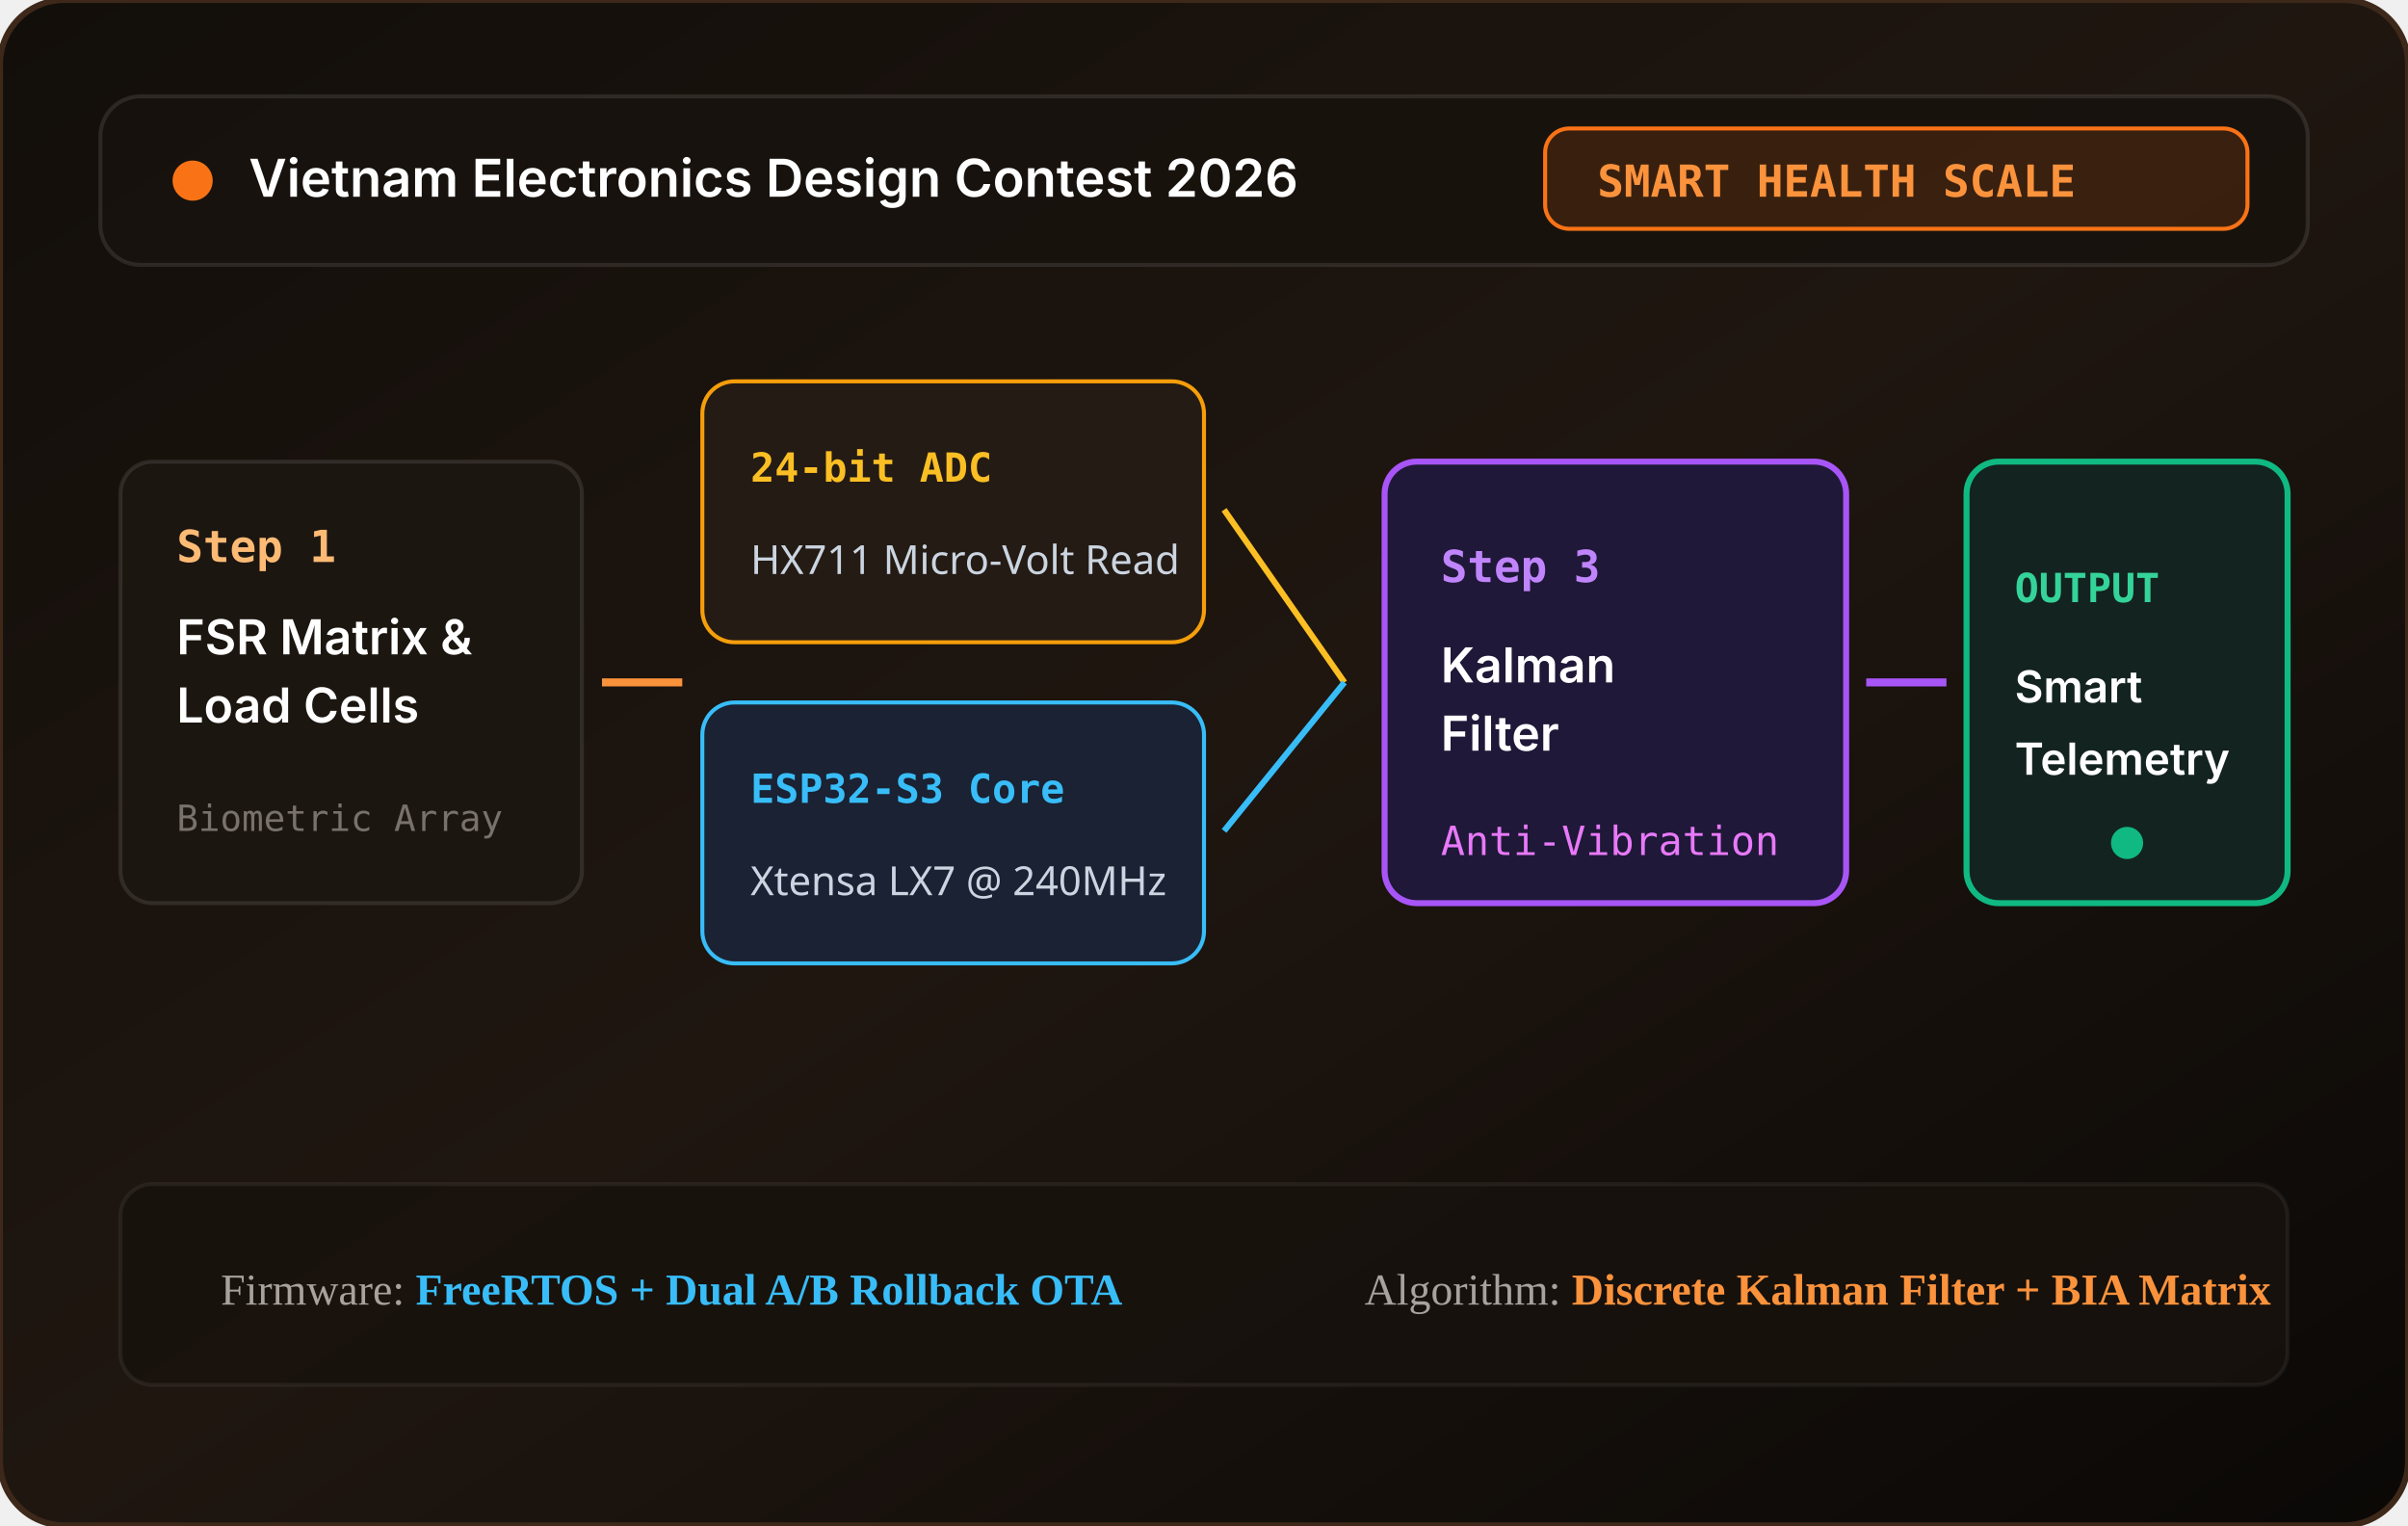
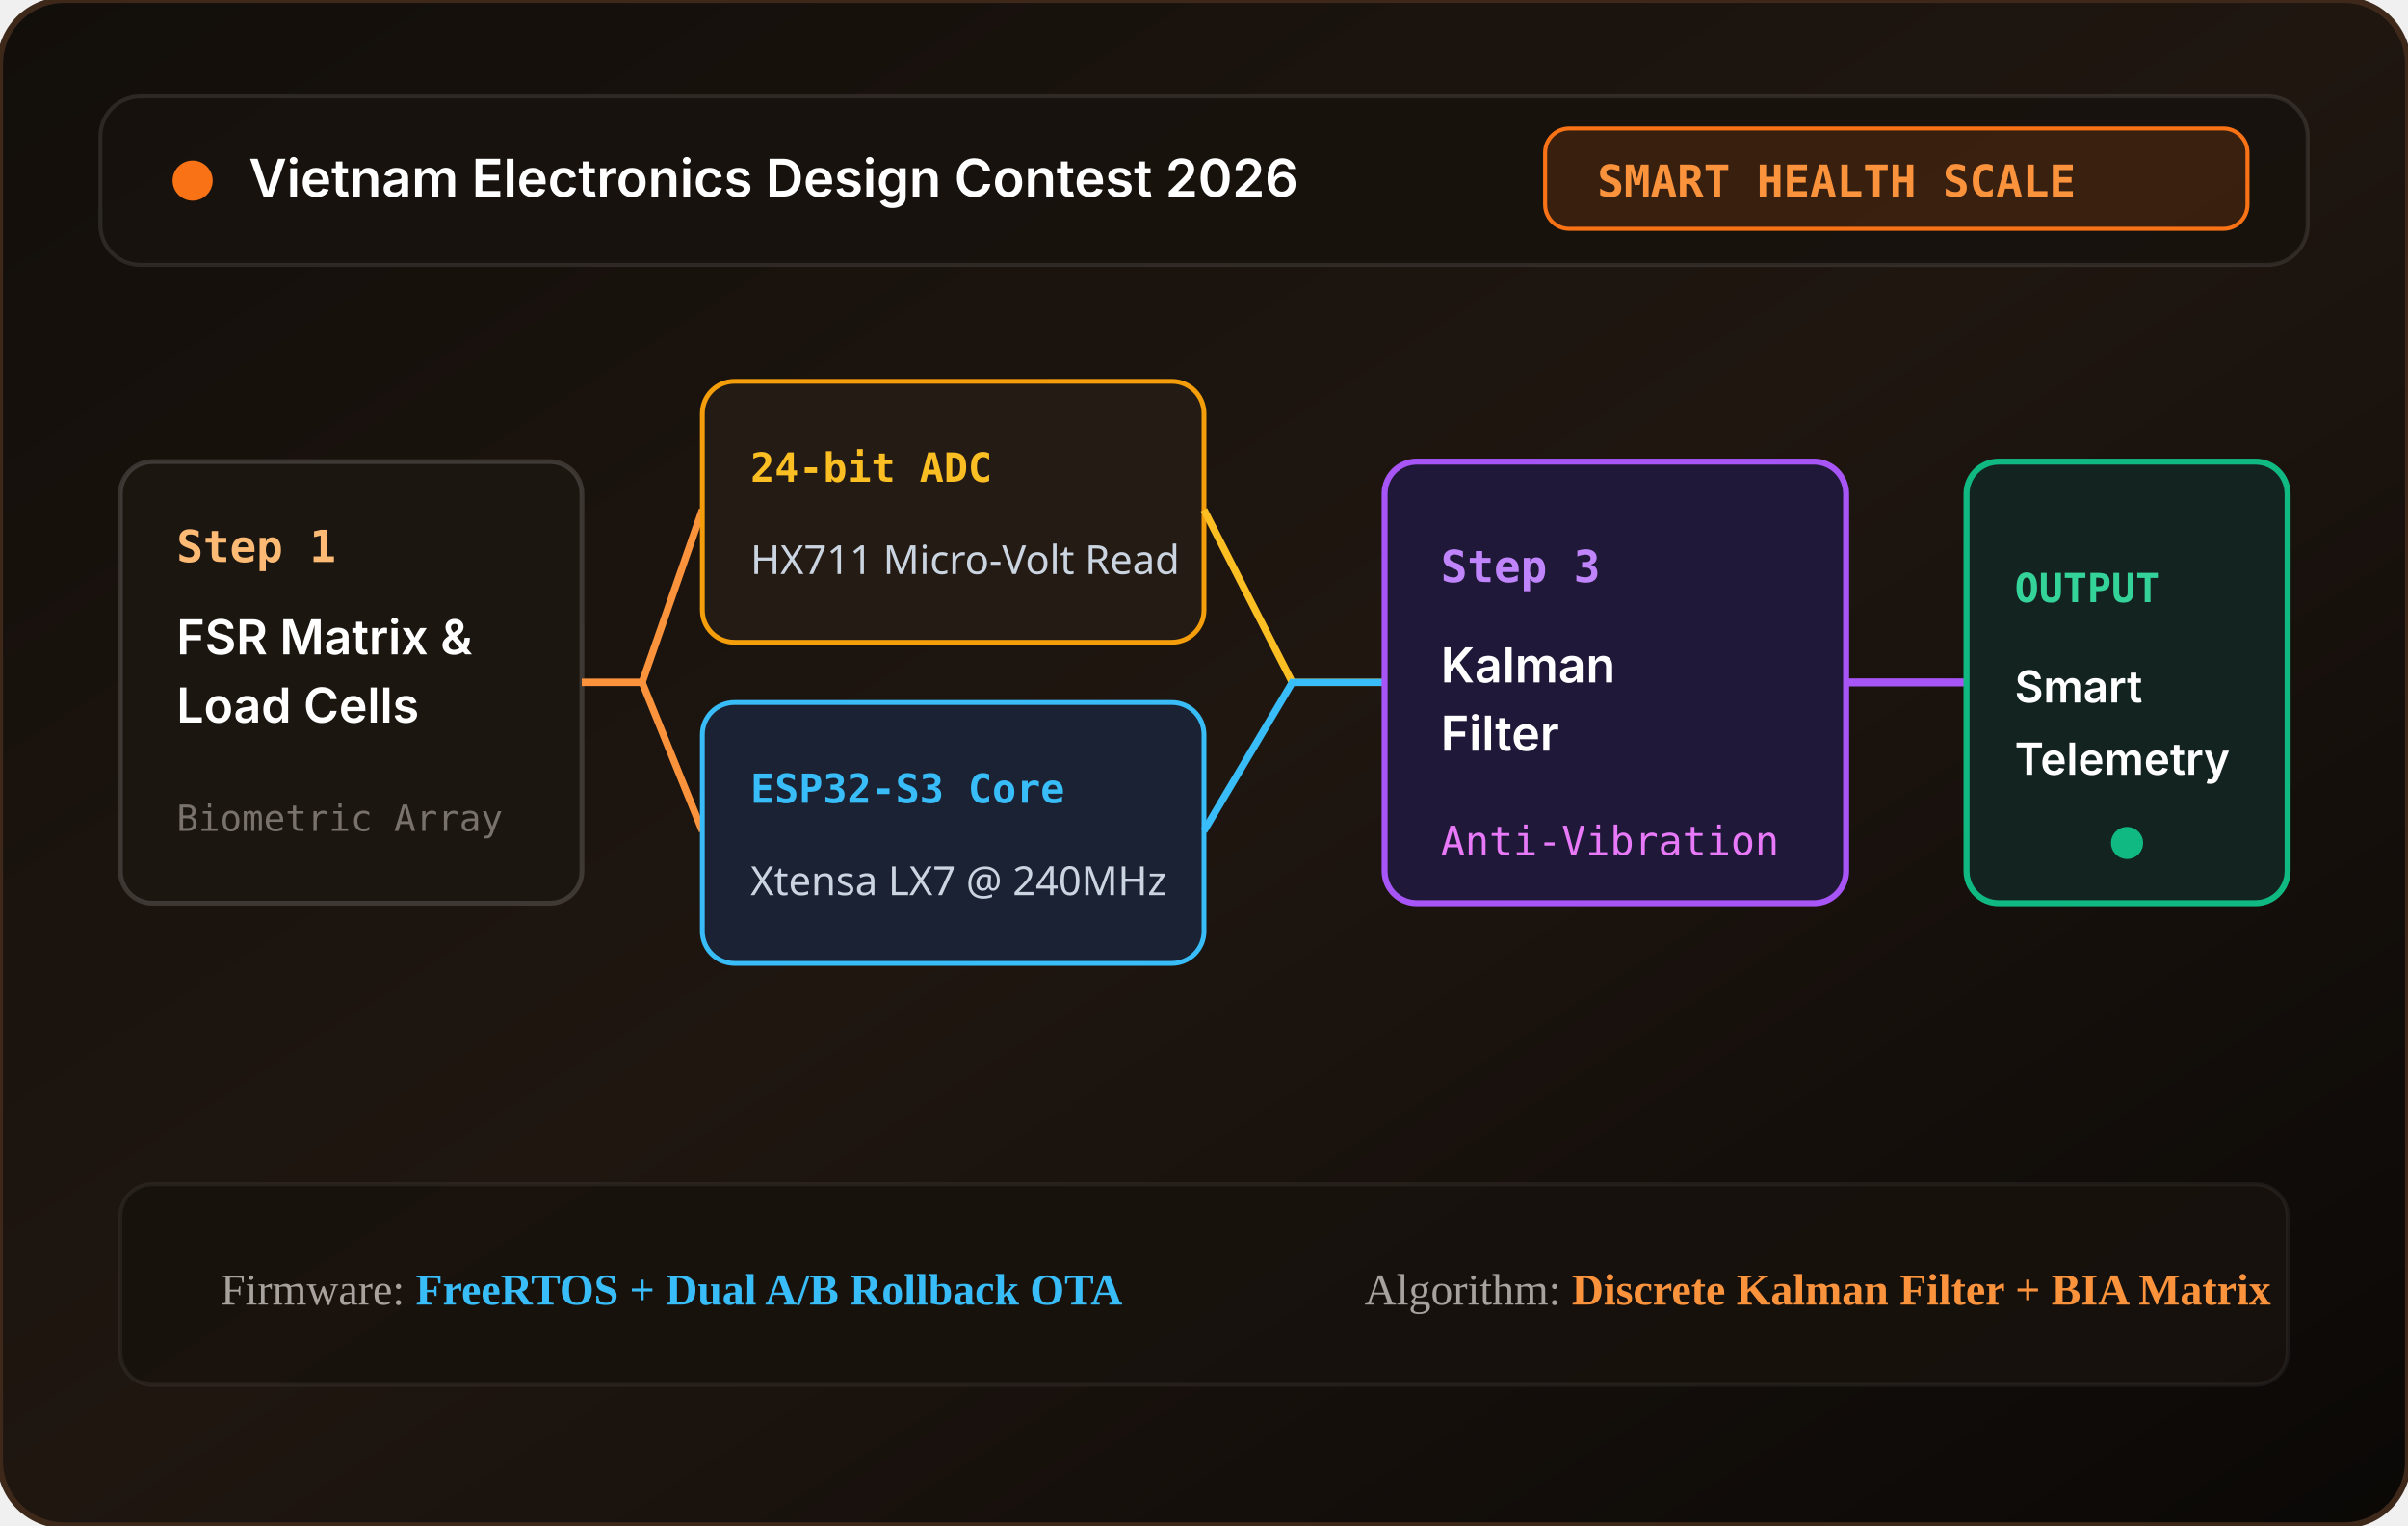
<svg xmlns="http://www.w3.org/2000/svg" width="600" height="380" viewBox="0 0 600 380" fill="none">
  <defs>
    <linearGradient id="bgGrad4" x1="0%" y1="0%" x2="100%" y2="100%">
      <stop offset="0%" stop-color="#120e0a" />
      <stop offset="50%" stop-color="#1f1610" />
      <stop offset="100%" stop-color="#0a0806" />
    </linearGradient>
  </defs>
  <rect width="600" height="380" rx="16" fill="url(#bgGrad4)" stroke="#3d281a" stroke-width="1.5" />
  <rect x="25" y="24" width="550" height="42" rx="10" fill="rgba(24, 18, 14, 0.9)" stroke="rgba(255,255,255,0.1)" />
  <circle cx="48" cy="45" r="5" fill="#f97316" />
  <text x="62" y="49" fill="#ffffff" font-family="'Inter', sans-serif" font-size="13" font-weight="600">Vietnam Electronics Design Contest 2026</text>
  <rect x="385" y="32" width="175" height="25" rx="6" fill="rgba(249, 115, 22, 0.15)" stroke="#f97316" stroke-width="1" />
  <text x="398" y="49" fill="#fb923c" font-family="'JetBrains Mono', monospace" font-size="11" font-weight="600">SMART HEALTH SCALE</text>
  <g transform="translate(30, 95)">
-     <rect x="0" y="20" width="115" height="110" rx="8" fill="#1c1611" stroke="rgba(255,255,255,0.1)" />
+     <rect x="0" y="20" width="115" height="110" rx="8" fill="#1c1611" stroke="rgba(255,255,255,0.15)" stroke-width="1.2" />
    <text x="14" y="45" fill="#fdba74" font-family="'JetBrains Mono', monospace" font-size="11" font-weight="bold">Step 1</text>
    <text x="14" y="68" fill="#fff" font-family="'Inter', sans-serif" font-size="12" font-weight="600">FSR Matrix &amp;</text>
    <text x="14" y="85" fill="#fff" font-family="'Inter', sans-serif" font-size="12" font-weight="600">Load Cells</text>
    <text x="14" y="112" fill="#78716c" font-size="9" font-family="monospace">Biometric Array</text>
-     <path d="M 120 75 L 140 75" stroke="#fb923c" stroke-width="2" />
+     <path d="M 115 75 L 130 75 L 145 32" stroke="#fb923c" stroke-width="1.8" />
+     <path d="M 115 75 L 130 75 L 145 112" stroke="#fb923c" stroke-width="1.8" />
    <g transform="translate(145, 0)">
-       <rect x="0" y="0" width="125" height="65" rx="8" fill="#241b14" stroke="#f59e0b" stroke-width="1" />
+       <rect x="0" y="0" width="125" height="65" rx="8" fill="#241b14" stroke="#f59e0b" stroke-width="1.2" />
      <text x="12" y="25" fill="#fbbf24" font-family="'JetBrains Mono', monospace" font-size="10" font-weight="bold">24-bit ADC</text>
      <text x="12" y="48" fill="#cbd5e1" font-size="10" font-family="sans-serif">HX711 Micro-Volt Read</text>
-       <rect x="0" y="80" width="125" height="65" rx="8" fill="#1a2233" stroke="#38bdf8" stroke-width="1" />
+       <rect x="0" y="80" width="125" height="65" rx="8" fill="#1a2233" stroke="#38bdf8" stroke-width="1.2" />
      <text x="12" y="105" fill="#38bdf8" font-family="'JetBrains Mono', monospace" font-size="10" font-weight="bold">ESP32-S3 Core</text>
      <text x="12" y="128" fill="#cbd5e1" font-size="10" font-family="sans-serif">Xtensa LX7 @ 240MHz</text>
    </g>
-     <path d="M 275 32 L 305 75" stroke="#fbbf24" stroke-width="1.5" />
-     <path d="M 275 112 L 305 75" stroke="#38bdf8" stroke-width="1.5" />
+     <path d="M 270 32 L 292 75 L 315 75" stroke="#fbbf24" stroke-width="1.8" />
+     <path d="M 270 112 L 292 75 L 315 75" stroke="#38bdf8" stroke-width="1.8" />
    <g transform="translate(315, 20)">
      <rect x="0" y="0" width="115" height="110" rx="8" fill="#1f1838" stroke="#a855f7" stroke-width="1.5" />
      <text x="14" y="30" fill="#c084fc" font-family="'JetBrains Mono', monospace" font-size="11" font-weight="bold">Step 3</text>
      <text x="14" y="55" fill="#fff" font-family="'Inter', sans-serif" font-size="12" font-weight="600">Kalman</text>
      <text x="14" y="72" fill="#fff" font-family="'Inter', sans-serif" font-size="12" font-weight="600">Filter</text>
      <text x="14" y="98" fill="#e879f9" font-size="10" font-family="monospace">Anti-Vibration</text>
    </g>
-     <path d="M 435 75 L 455 75" stroke="#a855f7" stroke-width="2" />
+     <path d="M 430 75 L 460 75" stroke="#a855f7" stroke-width="2" />
    <g transform="translate(460, 20)">
      <rect x="0" y="0" width="80" height="110" rx="8" fill="#132320" stroke="#10b981" stroke-width="1.5" />
      <text x="12" y="35" fill="#34d399" font-family="'JetBrains Mono', monospace" font-size="10" font-weight="bold">OUTPUT</text>
      <text x="12" y="60" fill="#fff" font-family="'Inter', sans-serif" font-size="11" font-weight="600">Smart</text>
      <text x="12" y="78" fill="#fff" font-family="'Inter', sans-serif" font-size="11" font-weight="600">Telemetry</text>
      <circle cx="40" cy="95" r="4" fill="#10b981" />
    </g>
  </g>
  <g transform="translate(30, 295)">
    <rect width="540" height="50" rx="8" fill="rgba(24, 18, 14, 0.85)" stroke="rgba(255,255,255,0.06)" />
    <text x="25" y="30" fill="#a8a29e" font-size="11">Firmware: <tspan fill="#38bdf8" font-weight="bold">FreeRTOS + Dual A/B Rollback OTA</tspan>
    </text>
    <text x="310" y="30" fill="#a8a29e" font-size="11">Algorithm: <tspan fill="#fb923c" font-weight="bold">Discrete Kalman Filter + BIA Matrix</tspan>
    </text>
  </g>
</svg>
